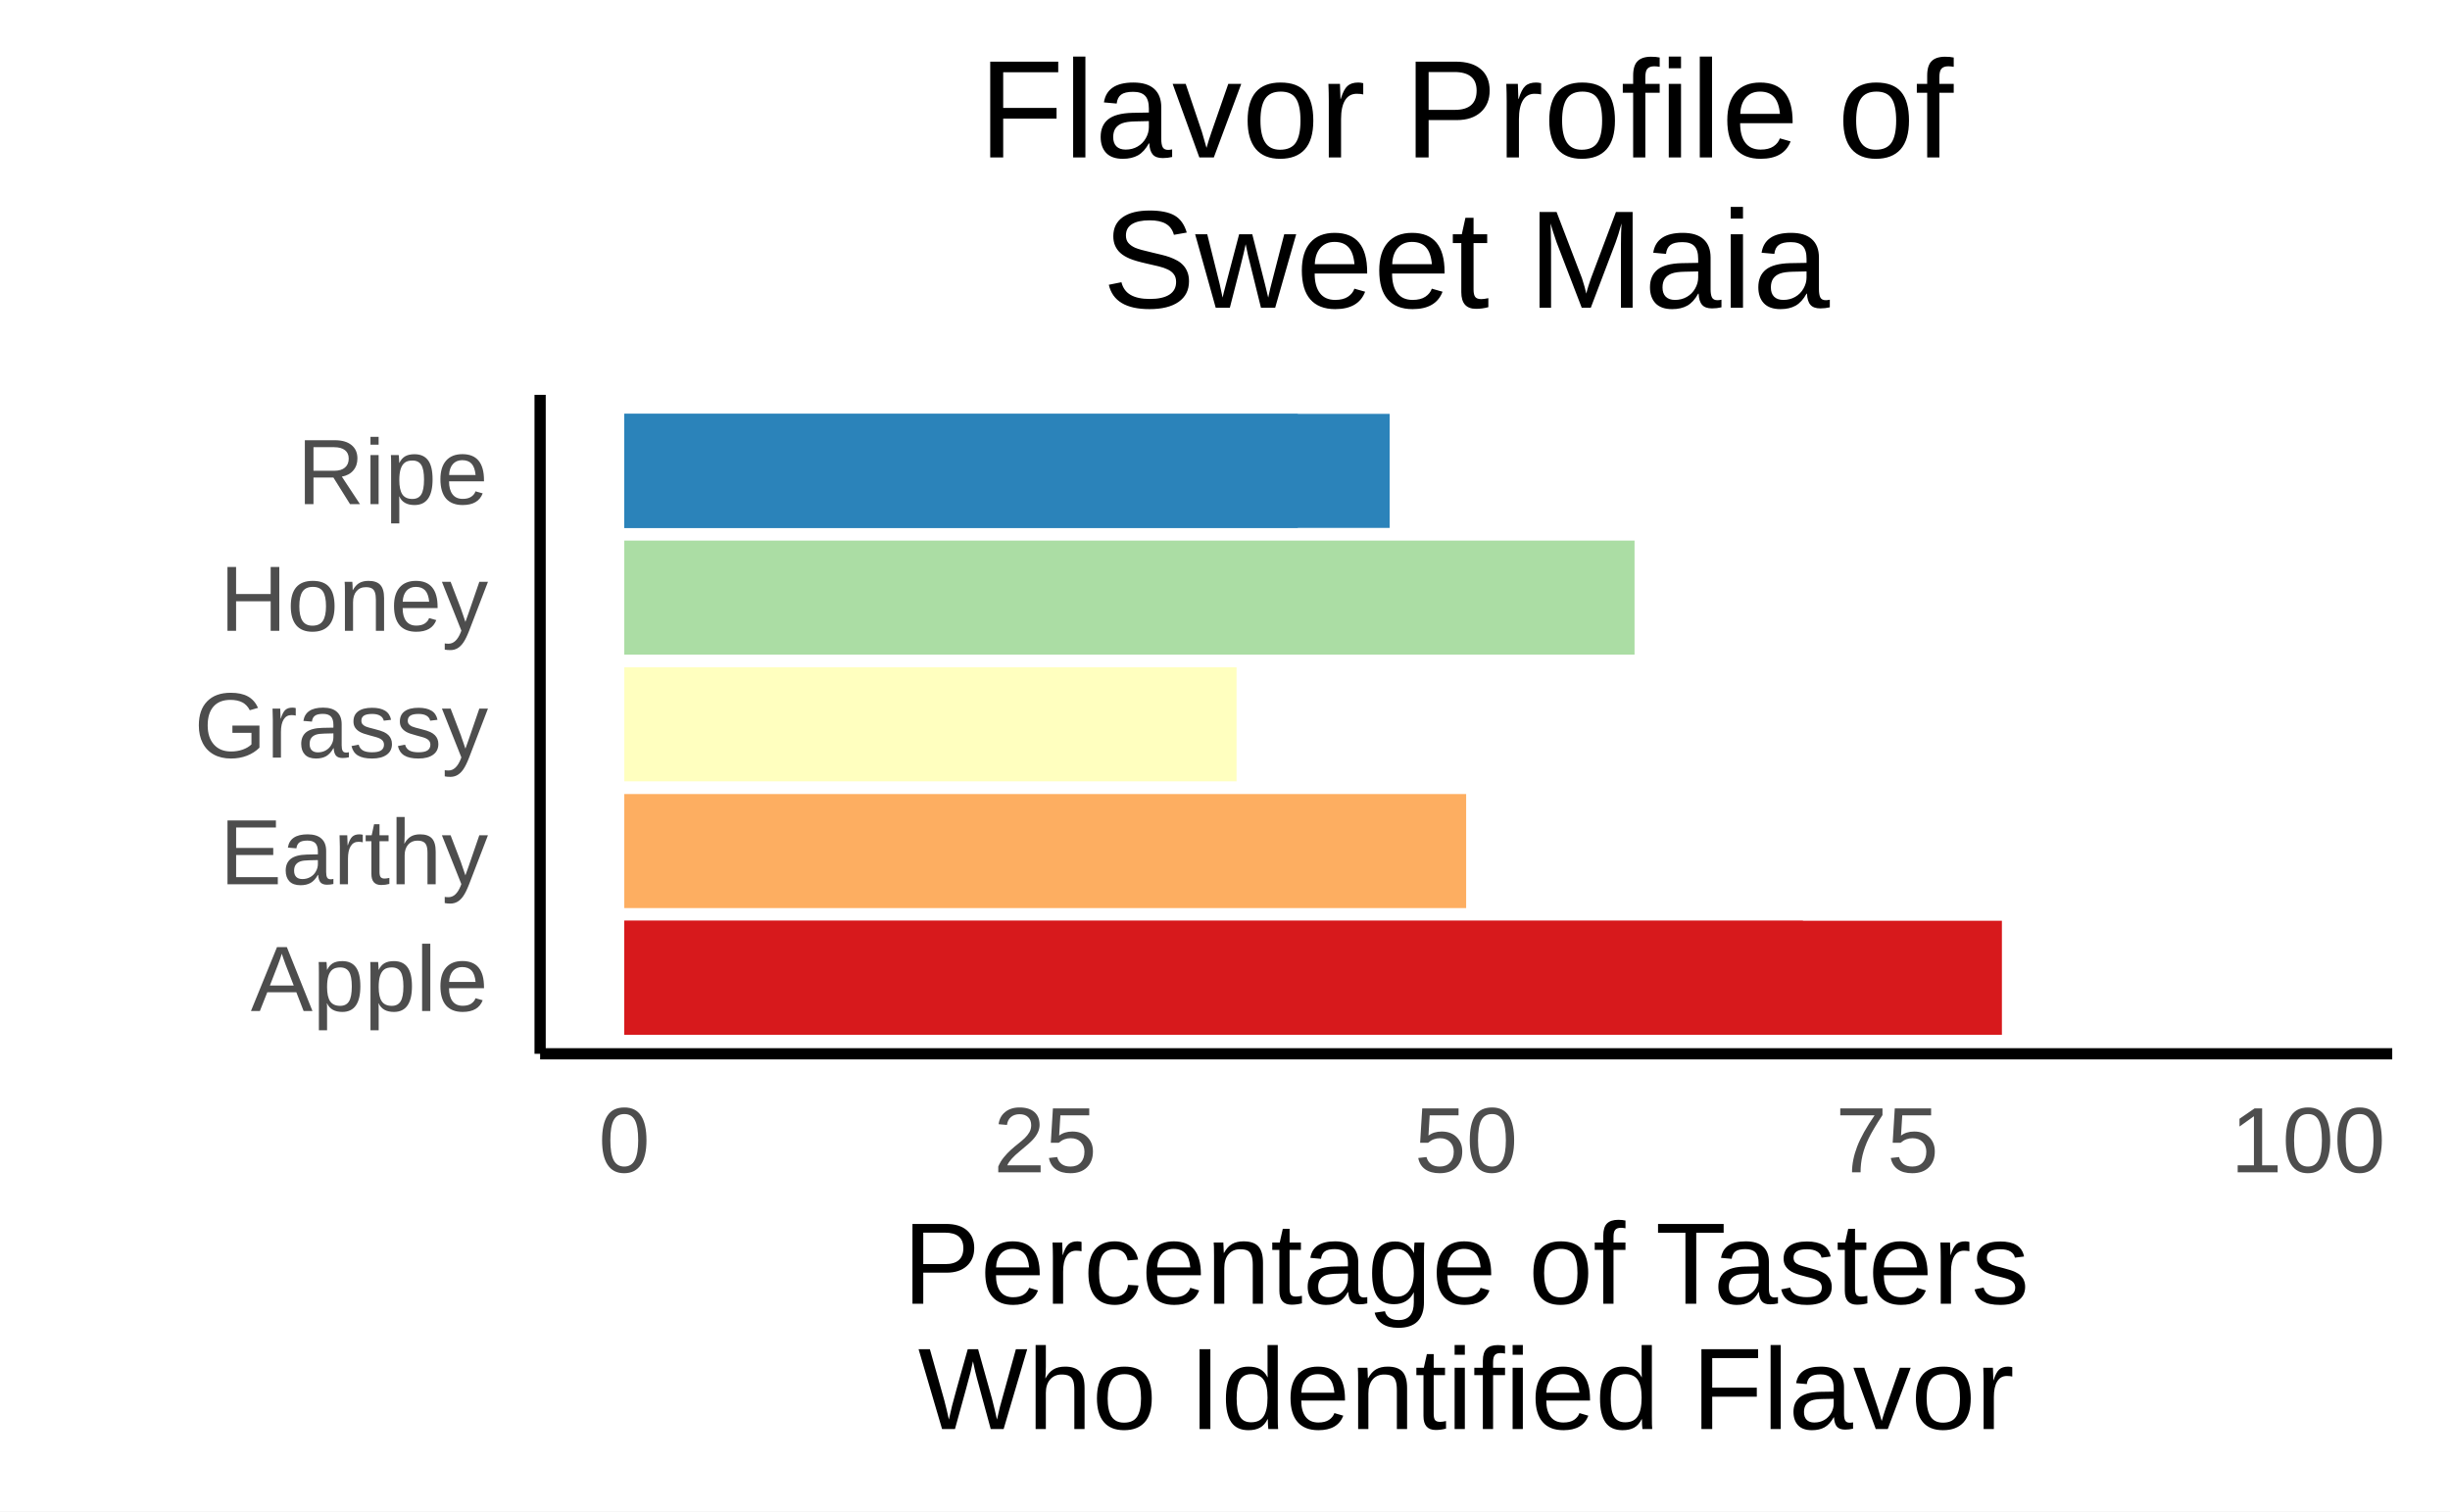
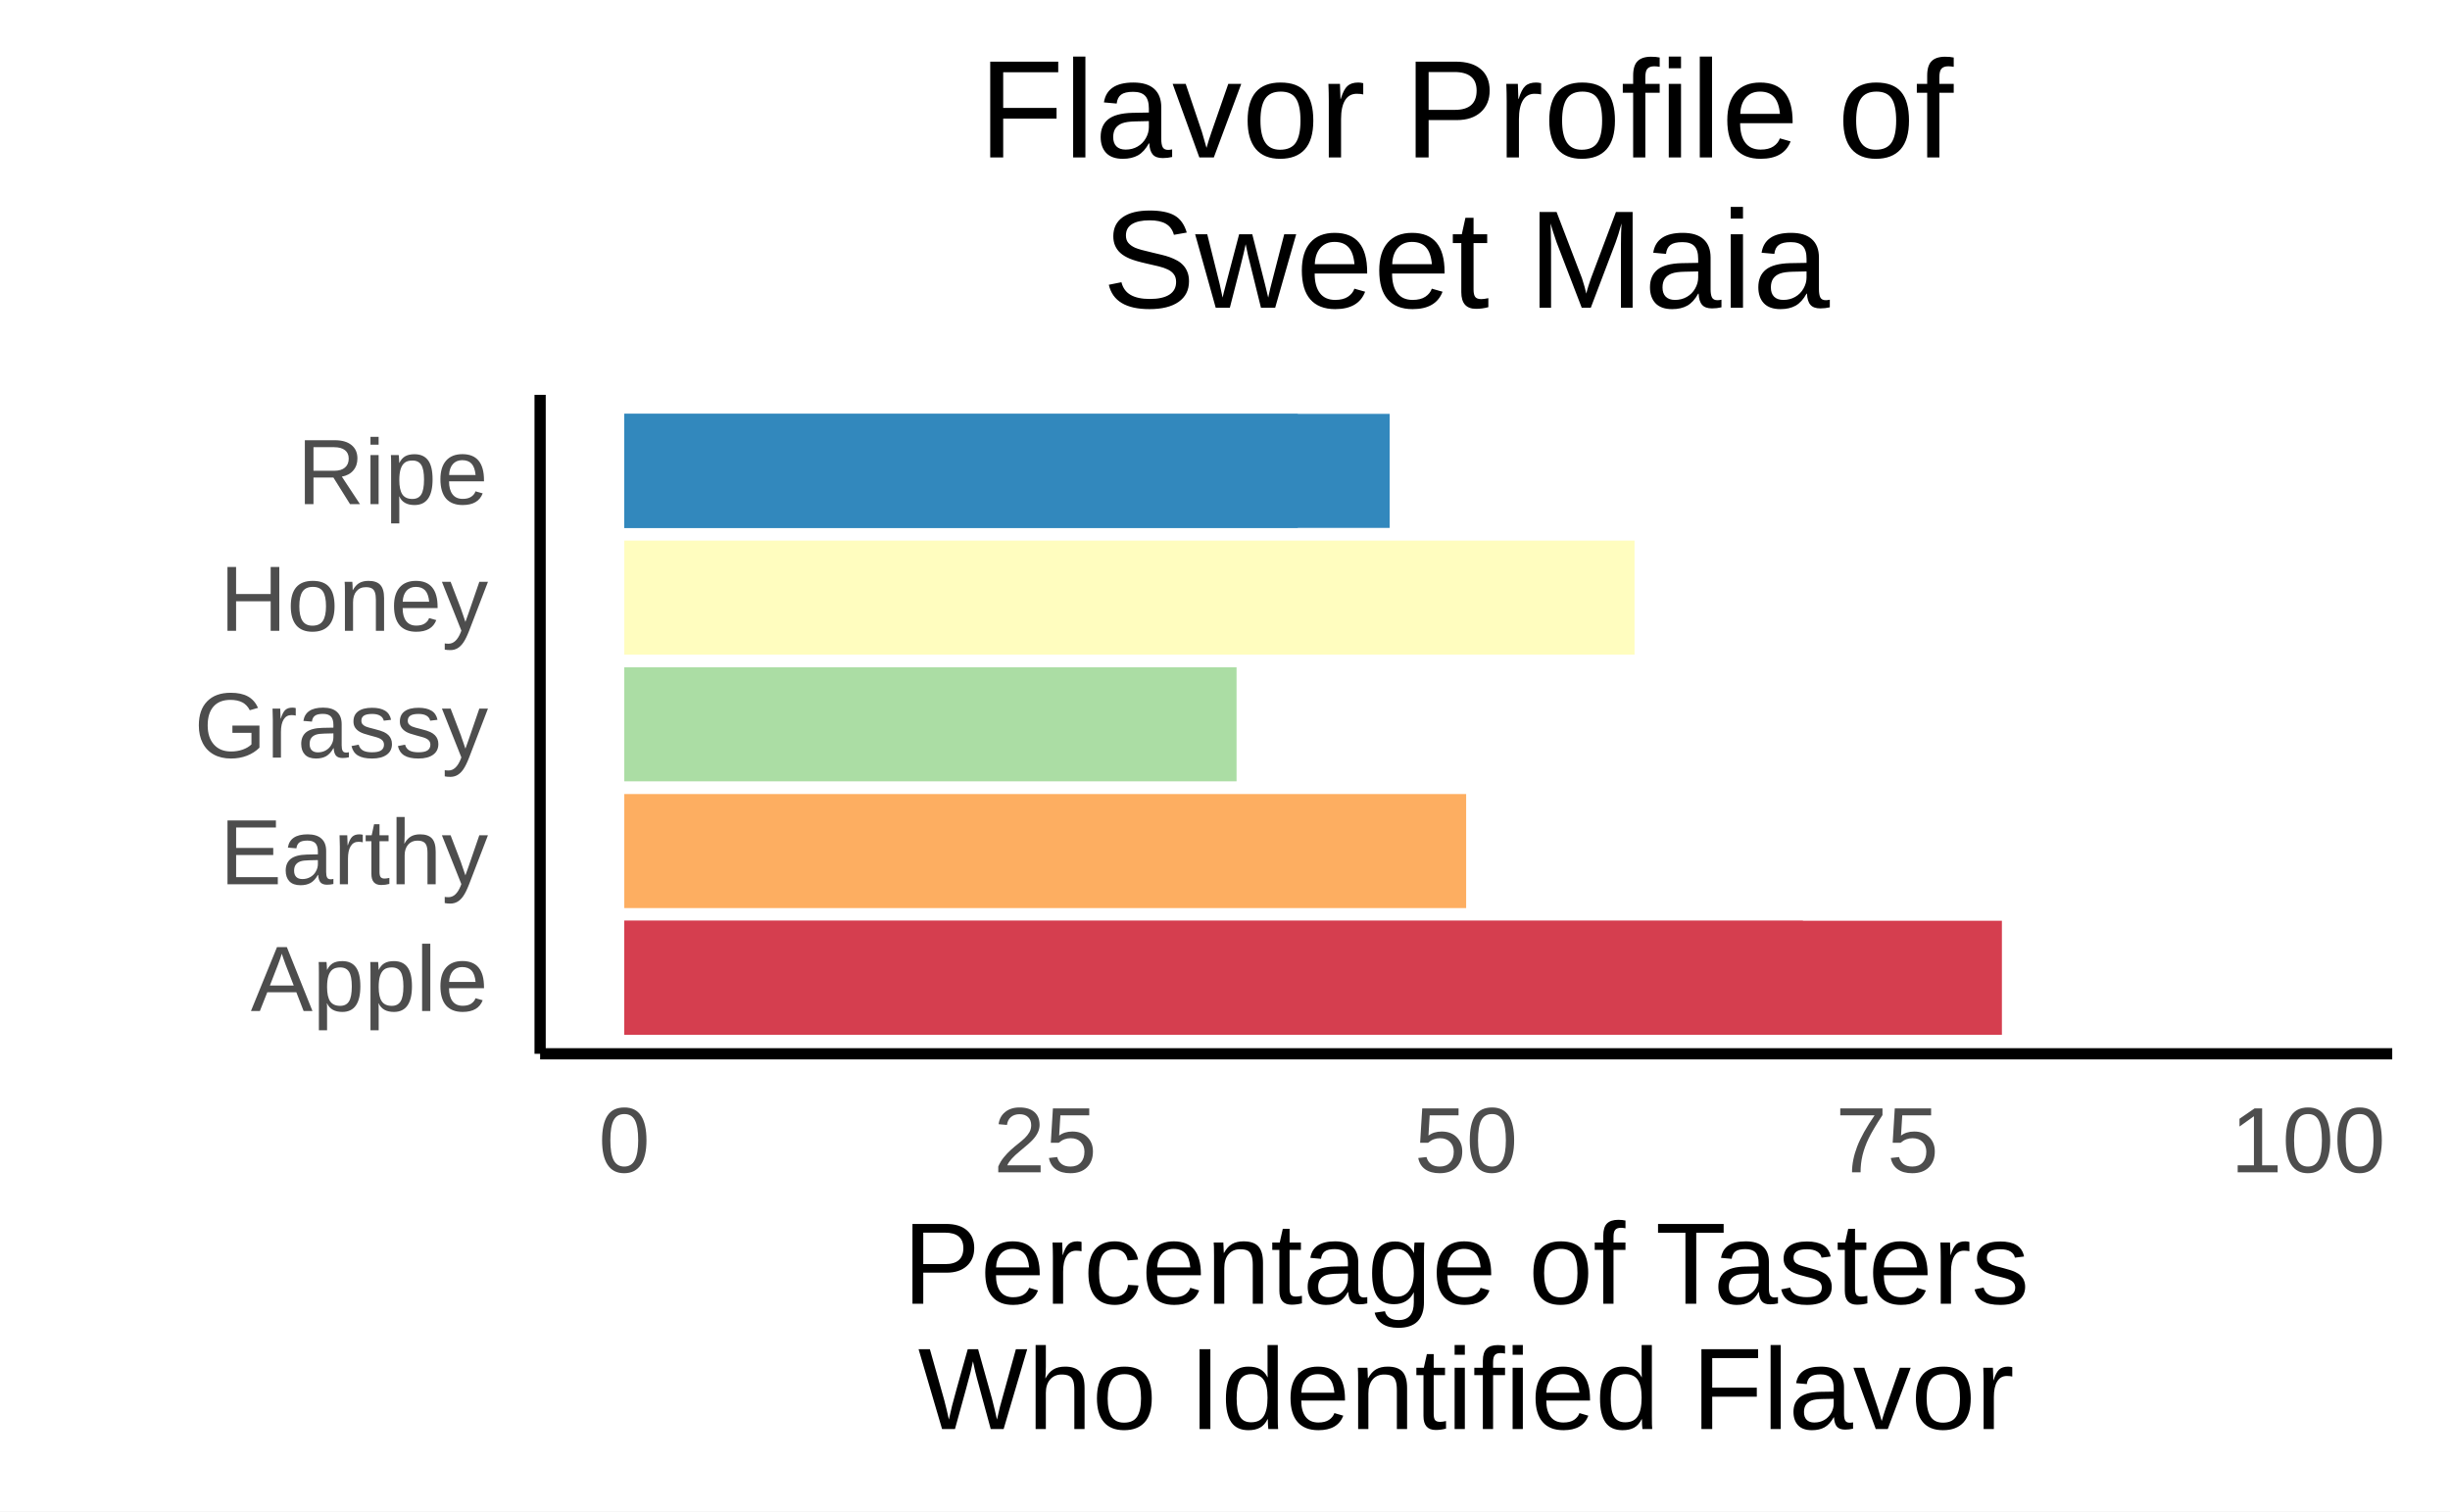
<svg xmlns="http://www.w3.org/2000/svg" class="svglite" width="528.00pt" height="325.71pt" viewBox="0 0 528.00 325.71">
  <defs>
    <style type="text/css">
    .svglite line, .svglite polyline, .svglite polygon, .svglite path, .svglite rect, .svglite circle {
      fill: none;
      stroke: #000000;
      stroke-linecap: round;
      stroke-linejoin: round;
      stroke-miterlimit: 10.00;
    }
    .svglite text {
      white-space: pre;
    }
  </style>
  </defs>
  <rect width="100%" height="100%" style="stroke: none; fill: #FFFFFF;" />
  <defs>
    <clipPath id="cpMC4wMHw1MjguMDB8MC4wMHwzMjUuNzE=">
      <rect x="0.00" y="0.00" width="528.00" height="325.71" />
    </clipPath>
  </defs>
  <g clip-path="url(#cpMC4wMHw1MjguMDB8MC4wMHwzMjUuNzE=)">
    <rect x="0.00" y="0.00" width="528.00" height="325.71" style="stroke-width: 2.42; stroke: #FFFFFF; fill: #FFFFFF;" />
  </g>
  <defs>
    <clipPath id="cpMTE2LjQwfDUxNS41NXw4NS4xMHwyMjcuMTM=">
      <rect x="116.40" y="85.10" width="399.15" height="142.03" />
    </clipPath>
  </defs>
  <g clip-path="url(#cpMTE2LjQwfDUxNS41NXw4NS4xMHwyMjcuMTM=)">
    <rect x="116.40" y="85.10" width="399.15" height="142.03" style="stroke-width: 2.42; stroke: none; fill: #FFFFFF;" />
-     <rect x="134.54" y="198.45" width="296.89" height="24.58" style="stroke-width: 1.07; stroke: none; stroke-linecap: butt; stroke-linejoin: miter; fill: #D7191C;" />
-     <rect x="134.54" y="198.45" width="254.01" height="24.58" style="stroke-width: 1.07; stroke: none; stroke-linecap: butt; stroke-linejoin: miter; fill: #D7191C;" />
-     <rect x="134.54" y="116.51" width="217.72" height="24.58" style="stroke-width: 1.07; stroke: none; stroke-linecap: butt; stroke-linejoin: miter; fill: #ABDDA4;" />
-     <rect x="134.54" y="89.20" width="164.94" height="24.58" style="stroke-width: 1.07; stroke: none; stroke-linecap: butt; stroke-linejoin: miter; fill: #2B83BA;" />
+     <rect x="134.54" y="198.45" width="296.89" height="24.58" style="stroke-width: 1.07; stroke: none; stroke-linecap: butt; stroke-linejoin: miter; fill: #D53E4F;" />
+     <rect x="134.54" y="198.45" width="254.01" height="24.58" style="stroke-width: 1.07; stroke: none; stroke-linecap: butt; stroke-linejoin: miter; fill: #D53E4F;" />
+     <rect x="134.54" y="116.51" width="217.72" height="24.58" style="stroke-width: 1.07; stroke: none; stroke-linecap: butt; stroke-linejoin: miter; fill: #FFFDBF;" />
+     <rect x="134.54" y="89.20" width="164.94" height="24.58" style="stroke-width: 1.07; stroke: none; stroke-linecap: butt; stroke-linejoin: miter; fill: #3288BD;" />
    <rect x="134.54" y="171.14" width="181.43" height="24.58" style="stroke-width: 1.07; stroke: none; stroke-linecap: butt; stroke-linejoin: miter; fill: #FDAE61;" />
-     <rect x="134.54" y="143.82" width="131.95" height="24.58" style="stroke-width: 1.07; stroke: none; stroke-linecap: butt; stroke-linejoin: miter; fill: #FFFFBF;" />
-     <rect x="134.54" y="89.20" width="145.15" height="24.58" style="stroke-width: 1.07; stroke: none; stroke-linecap: butt; stroke-linejoin: miter; fill: #2B83BA;" />
+     <rect x="134.54" y="143.82" width="131.95" height="24.58" style="stroke-width: 1.07; stroke: none; stroke-linecap: butt; stroke-linejoin: miter; fill: #ABDDA4;" />
+     <rect x="134.54" y="89.20" width="145.15" height="24.58" style="stroke-width: 1.07; stroke: none; stroke-linecap: butt; stroke-linejoin: miter; fill: #3288BD;" />
  </g>
  <g clip-path="url(#cpMC4wMHw1MjguMDB8MC4wMHwzMjUuNzE=)">
    <polyline points="116.40,227.13 116.40,85.10 " style="stroke-width: 2.42; stroke-linecap: butt;" />
    <text x="105.19" y="217.90" text-anchor="end" style="font-size: 20.00px;fill: #4D4D4D; font-family: &quot;Arial&quot;;" textLength="51.16px" lengthAdjust="spacingAndGlyphs">Apple</text>
    <text x="105.19" y="190.59" text-anchor="end" style="font-size: 20.00px;fill: #4D4D4D; font-family: &quot;Arial&quot;;" textLength="57.81px" lengthAdjust="spacingAndGlyphs">Earthy</text>
    <text x="105.19" y="163.28" text-anchor="end" style="font-size: 20.00px;fill: #4D4D4D; font-family: &quot;Arial&quot;;" textLength="63.35px" lengthAdjust="spacingAndGlyphs">Grassy</text>
    <text x="105.19" y="135.96" text-anchor="end" style="font-size: 20.00px;fill: #4D4D4D; font-family: &quot;Arial&quot;;" textLength="57.82px" lengthAdjust="spacingAndGlyphs">Honey</text>
    <text x="105.19" y="108.65" text-anchor="end" style="font-size: 20.00px;fill: #4D4D4D; font-family: &quot;Arial&quot;;" textLength="41.13px" lengthAdjust="spacingAndGlyphs">Ripe</text>
    <polyline points="116.40,227.13 515.55,227.13 " style="stroke-width: 2.42; stroke-linecap: butt;" />
    <text x="134.54" y="252.66" text-anchor="middle" style="font-size: 20.00px;fill: #4D4D4D; font-family: &quot;Arial&quot;;" textLength="11.12px" lengthAdjust="spacingAndGlyphs">0</text>
    <text x="225.26" y="252.66" text-anchor="middle" style="font-size: 20.00px;fill: #4D4D4D; font-family: &quot;Arial&quot;;" textLength="22.25px" lengthAdjust="spacingAndGlyphs">25</text>
    <text x="315.97" y="252.66" text-anchor="middle" style="font-size: 20.00px;fill: #4D4D4D; font-family: &quot;Arial&quot;;" textLength="22.25px" lengthAdjust="spacingAndGlyphs">50</text>
    <text x="406.69" y="252.66" text-anchor="middle" style="font-size: 20.00px;fill: #4D4D4D; font-family: &quot;Arial&quot;;" textLength="22.25px" lengthAdjust="spacingAndGlyphs">75</text>
    <text x="497.40" y="252.66" text-anchor="middle" style="font-size: 20.00px;fill: #4D4D4D; font-family: &quot;Arial&quot;;" textLength="33.37px" lengthAdjust="spacingAndGlyphs">100</text>
    <text x="315.97" y="281.00" text-anchor="middle" style="font-size: 25.00px; font-family: &quot;Arial&quot;;" textLength="242.73px" lengthAdjust="spacingAndGlyphs">Percentage of Tasters</text>
    <text x="315.97" y="308.00" text-anchor="middle" style="font-size: 25.00px; font-family: &quot;Arial&quot;;" textLength="236.21px" lengthAdjust="spacingAndGlyphs">Who Identified Flavor</text>
    <text x="315.97" y="33.93" text-anchor="middle" style="font-size: 30.00px; font-family: &quot;Arial&quot;;" textLength="210.09px" lengthAdjust="spacingAndGlyphs">Flavor Profile of</text>
    <text x="315.97" y="66.33" text-anchor="middle" style="font-size: 30.00px; font-family: &quot;Arial&quot;;" textLength="156.74px" lengthAdjust="spacingAndGlyphs">Sweet Maia</text>
  </g>
</svg>
